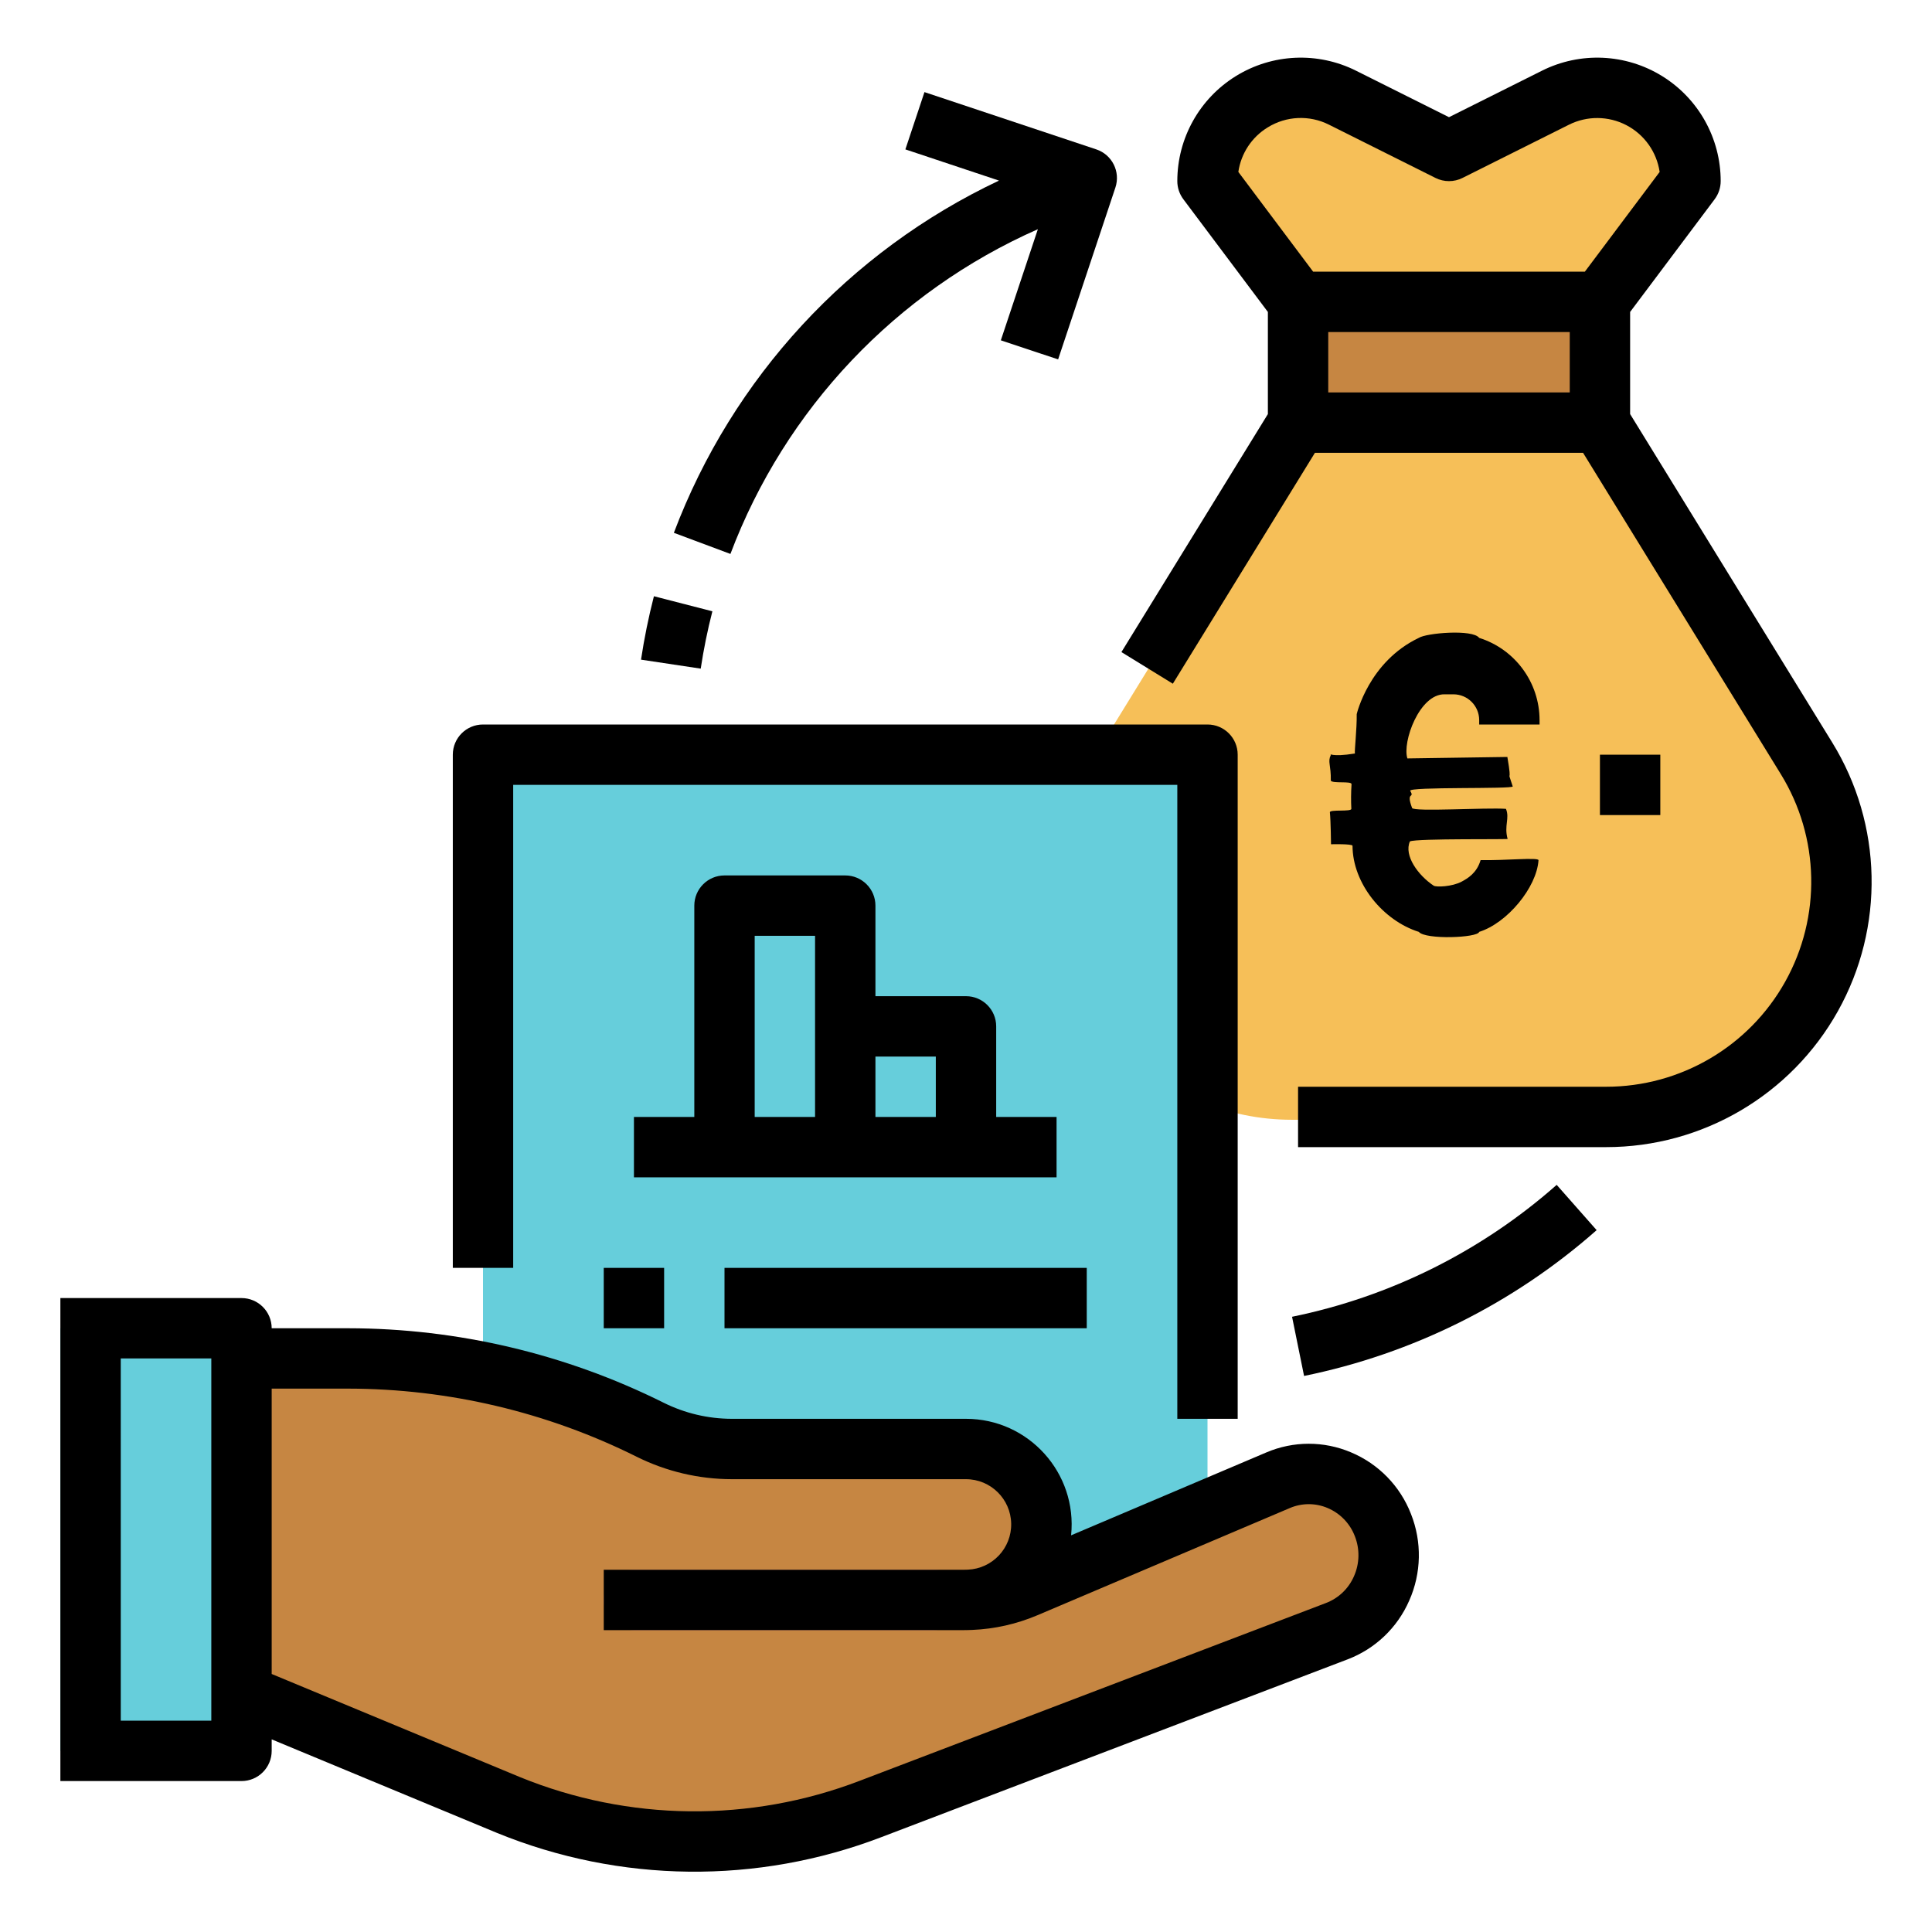
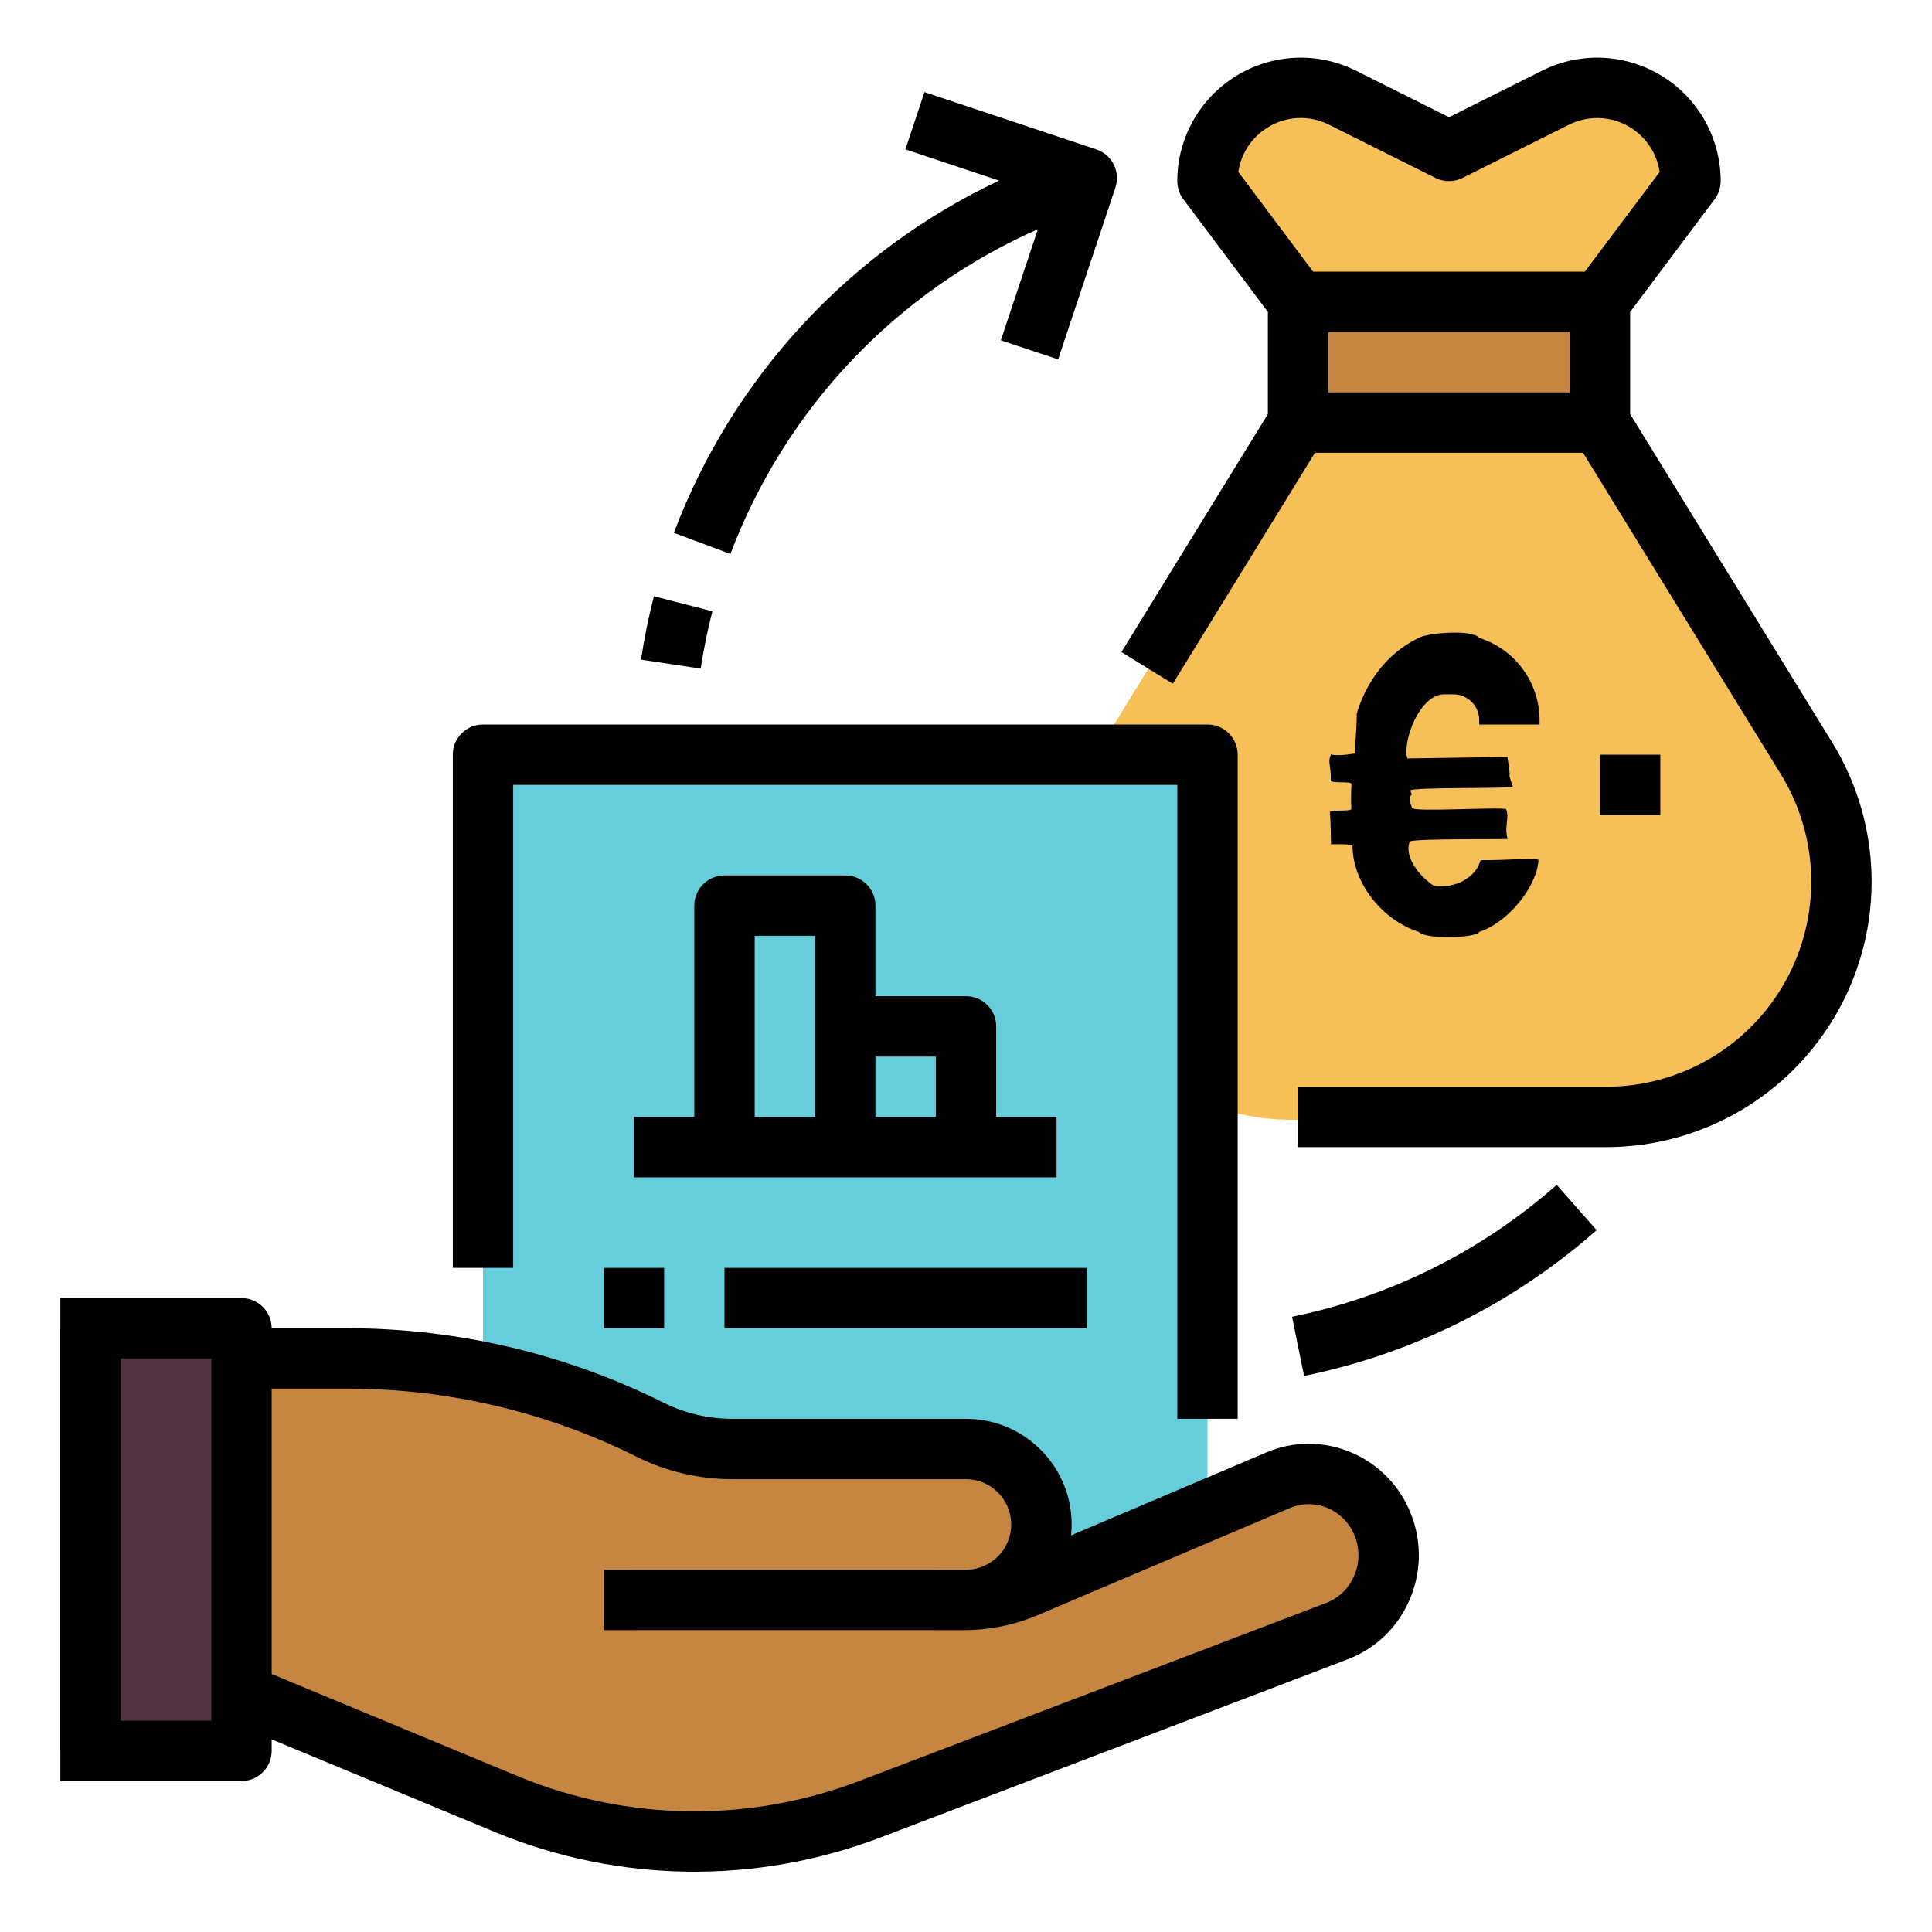
- <svg xmlns="http://www.w3.org/2000/svg" id="svg37" version="1.1" width="512" viewBox="0 0 512 512" height="512">
+ <svg xmlns="http://www.w3.org/2000/svg" height="512" viewBox="0 0 512 512" width="512" version="1.1" id="svg37">
  <defs id="defs41" />
  <g id="Filledotuline">
-     <path style="fill:#f6bf58;fill-opacity:1" id="path2" fill="#eaae48" d="m344 80.753-24-32a24.721 24.721 0 0 1 35.777-22.111l28.223 14.111 28.223-14.111a24.721 24.721 0 0 1 35.777 22.111l-24 32v32l54.751 88.97a62.356 62.356 0 0 1 9.249 32.677 62.352 62.352 0 0 1 -62.352 62.351h-83.3a62.352 62.352 0 0 1 -62.348-62.351 62.356 62.356 0 0 1 9.249-32.678l54.751-88.969z" />
-     <path style="fill:#c68642;fill-opacity:1" id="path4" fill="#b0792c" d="m344 80.753h80v32h-80z" />
-     <path style="fill:#66cedb;fill-opacity:1" id="path6" fill="#85bb40" d="m128 448v-248h192v232z" />
-     <path style="fill:#c68642;fill-opacity:1" id="path8" fill="#f8caa8" d="m64 360h28.278a178.893 178.893 0 0 1 80.006 18.887 48.44 48.44 0 0 0 21.66 5.113h62.056a20 20 0 0 1 20 20 20 20 0 0 1 -20 20h-.493a41.742 41.742 0 0 0 16.311-3.319l66.883-28.4a21.04 21.04 0 0 1 27.78 11.868 21.624 21.624 0 0 1 -12.215 28.131l-123.582 47.12a130.744 130.744 0 0 1 -95.943-1.06l-70.741-29.375-32-.965v-88z" />
-     <path style="fill:#66cedb;fill-opacity:1" id="path10" fill="#0093b9" d="m16 352h48v112h-48z" />
-     <rect id="rect12" y="416" x="160" width="95.507" rx="8" height="16" fill="#e99180" />
-     <path id="path14" d="m136 208h176v168h16v-176a8 8 0 0 0 -8-8h-192a8 8 0 0 0 -8 8v136h16z" />
-     <path id="path16" d="m280 296h-16v-24a8 8 0 0 0 -8-8h-24v-24a8 8 0 0 0 -8-8h-32a8 8 0 0 0 -8 8v56h-16v16h112zm-32-16v16h-16v-16zm-48-32h16v48h-16z" />
-     <path id="path18" d="m 358.013,384.88 c -7.174,-3.04 -15.276,-3.026 -22.439,0.038 l -51.721,21.961 C 285.551,390.367 272.599,376.008 256,376 h -62.056 c -6.276,-0.008 -12.465,-1.469 -18.082,-4.269 C 149.898,358.788 121.289,352.034 92.278,352 H 72 c 0,-4.418 -3.582,-8 -8,-8 H 16 v 16 96 L 32.003,456.07 32,360 h 24 v 96 H 16 v 16 h 48 c 4.418,0 8,-3.582 8,-8 v -3.05 l 59.728,24.8 c 32.56,13.293 68.96,13.696 101.806,1.125 l 123.582,-47.123 c 7.319,-2.781 13.209,-8.394 16.339,-15.571 3.24,-7.279 3.409,-15.557 0.47,-22.963 -2.862,-7.383 -8.607,-13.282 -15.912,-16.338 z m 0.805,32.84 c -1.413,3.261 -4.081,5.815 -7.4,7.086 l -123.585,47.123 c -29.043,11.12 -61.228,10.771 -90.023,-0.975 L 72,443.624 V 368 h 20.278 c 26.527,0.031 52.687,6.207 76.428,18.042 7.84,3.908 16.478,5.947 25.238,5.958 H 256 c 6.525,0.009 11.846,5.233 11.974,11.756 0.129,6.524 -4.982,11.953 -11.501,12.22 -0.322,0.009 -0.643,0.024 -0.966,0.024 H 160 v 16 h 95.507 c 0.165,0 0.328,-0.011 0.493,-0.012 V 432 c 0.558,0 1.111,-0.021 1.661,-0.053 5.949,-0.248 11.804,-1.57 17.283,-3.9 l 66.877,-28.4 c 3.191,-1.364 6.8,-1.37 9.995,-0.015 3.319,1.397 5.926,4.085 7.22,7.446 1.362,3.432 1.283,7.268 -0.218,10.642 z" />
-     <path id="path20" d="m485.564 196.777-53.564-87.041v-27.069l22.4-29.867a8 8 0 0 0 1.6-4.8 32.722 32.722 0 0 0 -47.355-29.267l-24.645 12.323-24.645-12.323a32.722 32.722 0 0 0 -47.355 29.267 8 8 0 0 0 1.6 4.8l22.4 29.867v27.069l-38.813 63.072 13.626 8.384 37.657-61.192h71.06l52.408 85.162a54.353 54.353 0 0 1 -46.29 82.838h-81.648v16h81.648a70.352 70.352 0 0 0 59.916-107.223zm-149.633-163a16.615 16.615 0 0 1 16.268-.732l28.223 14.111a8 8 0 0 0 7.156 0l28.222-14.112a16.727 16.727 0 0 1 24.025 12.521l-19.825 26.435h-72l-19.826-26.435a16.6 16.6 0 0 1 7.757-11.789zm80.069 70.223h-64v-16h64z" />
-     <path id="path22" d="m 358.171,207.804 c -0.143,2.224 -0.164,4.407 -0.052,6.546 0.044,0.835 -5.77,0.097 -5.685,0.918 0.238,2.299 0.299,8.472 0.299,8.472 0,0 5.534,-0.15 5.7,0.382 0.013,9.974 8.054,19.835 17.567,22.833 1.728,2.115 15.618,1.595 16,0 7.391,-2.318 15.237,-11.729 15.719,-18.989 0.054,-0.82 -9.089,0.121 -15.344,-0.028 -1.01,3.458 -3.47,4.871 -5.009,5.696 -2.577,1.38 -6.783,1.508 -7.426,1.081 -4.131,-2.746 -7.945,-7.994 -6.301,-11.732 1.698,-0.845 27.57,-0.449 25.887,-0.685 -0.968,-3.537 0.605,-5.426 -0.432,-7.943 -5.118,-0.388 -24.469,0.836 -24.873,-0.228 -1.74,-4.592 0.781,-2.377 -0.497,-4.54 -0.678,-1.146 27.411,-0.423 27.164,-1.18 -1.828,-5.59 0.037,0.61 -1.421,-7.807 l -26.495,0.39 C 371.562,196.646 376.168,183.88 382.833,184 h 2.334 c 3.772,0.004 6.829,3.061 6.833,6.833 V 192 h 16 v -1.167 c -0.013,-9.974 -6.487,-18.79 -16,-21.788 -1.731,-2.367 -14.056,-1.284 -16,0 -13.263,6.32 -16.457,20.212 -16.457,20.212 0.057,3.986 -0.62,9.706 -0.48,10.431 -6.471,1.05 -6.641,-0.175 -6.377,0.389 -0.905,1.839 0.072,2.59 -0.008,6.801 0.465,0.826 5.491,0.047 5.494,0.926 z" />
-     <path id="path24" d="m424 200h16v16h-16z" />
-     <path id="path26" d="m160 336h16v16h-16z" />
-     <path id="path28" d="m192 336h96v16h-96z" />
-     <path id="path30" d="m275.047 60.739-9.816 29.448 15.18 5.058 15.179-45.537a8 8 0 0 0 -5.061-10.119l-45.537-15.179-5.058 15.18 24.809 8.269a169.41 169.41 0 0 0 -86.163 93.341l14.988 5.6a153.266 153.266 0 0 1 81.479-86.061z" />
-     <path id="path32" d="m188.788 162-15.494-3.99a167.792 167.792 0 0 0 -3.417 16.806l15.822 2.378a152.1 152.1 0 0 1 3.089-15.194z" />
-     <path id="path34" d="m342.408 348.96 3.184 15.68a167.835 167.835 0 0 0 77.535-38.64l-10.588-12a151.806 151.806 0 0 1 -70.131 34.96z" />
+     <path d="m344 80.753-24-32a24.721 24.721 0 0 1 35.777-22.111l28.223 14.111 28.223-14.111a24.721 24.721 0 0 1 35.777 22.111l-24 32v32l54.751 88.97a62.356 62.356 0 0 1 9.249 32.677 62.352 62.352 0 0 1 -62.352 62.351h-83.3a62.352 62.352 0 0 1 -62.348-62.351 62.356 62.356 0 0 1 9.249-32.678l54.751-88.969z" fill="#eaae48" id="path2" style="fill:#f6bf58;fill-opacity:1" />
+     <path d="m344 80.753h80v32h-80z" fill="#b0792c" id="path4" style="fill:#c68642;fill-opacity:1" />
+     <path d="m128 448v-248h192v232z" fill="#85bb40" id="path6" style="fill:#66cedb;fill-opacity:1" />
+     <path d="m64 360h28.278a178.893 178.893 0 0 1 80.006 18.887 48.44 48.44 0 0 0 21.66 5.113h62.056a20 20 0 0 1 20 20 20 20 0 0 1 -20 20h-.493a41.742 41.742 0 0 0 16.311-3.319l66.883-28.4a21.04 21.04 0 0 1 27.78 11.868 21.624 21.624 0 0 1 -12.215 28.131l-123.582 47.12a130.744 130.744 0 0 1 -95.943-1.06l-70.741-29.375-32-.965v-88z" fill="#f8caa8" id="path8" style="fill:#c68642;fill-opacity:1" />
+     <path d="m16 352h48v112h-48z" fill="#0093b9" id="path10" style="fill:#503441;fill-opacity:1" />
+     <rect fill="#e99180" height="16" rx="8" width="95.507" x="160" y="416" id="rect12" />
+     <path d="m136 208h176v168h16v-176a8 8 0 0 0 -8-8h-192a8 8 0 0 0 -8 8v136h16z" id="path14" />
+     <path d="m280 296h-16v-24a8 8 0 0 0 -8-8h-24v-24a8 8 0 0 0 -8-8h-32a8 8 0 0 0 -8 8v56h-16v16h112zm-32-16v16h-16v-16zm-48-32h16v48h-16z" id="path16" />
+     <path d="m 358.013,384.88 c -7.174,-3.04 -15.276,-3.026 -22.439,0.038 l -51.721,21.961 C 285.551,390.367 272.599,376.008 256,376 h -62.056 c -6.276,-0.008 -12.465,-1.469 -18.082,-4.269 C 149.898,358.788 121.289,352.034 92.278,352 H 72 c 0,-4.418 -3.582,-8 -8,-8 H 16 v 16 96 L 32.003,456.07 32,360 h 24 v 96 H 16 v 16 h 48 c 4.418,0 8,-3.582 8,-8 v -3.05 l 59.728,24.8 c 32.56,13.293 68.96,13.696 101.806,1.125 l 123.582,-47.123 c 7.319,-2.781 13.209,-8.394 16.339,-15.571 3.24,-7.279 3.409,-15.557 0.47,-22.963 -2.862,-7.383 -8.607,-13.282 -15.912,-16.338 z m 0.805,32.84 c -1.413,3.261 -4.081,5.815 -7.4,7.086 l -123.585,47.123 c -29.043,11.12 -61.228,10.771 -90.023,-0.975 L 72,443.624 V 368 h 20.278 c 26.527,0.031 52.687,6.207 76.428,18.042 7.84,3.908 16.478,5.947 25.238,5.958 H 256 c 6.525,0.009 11.846,5.233 11.974,11.756 0.129,6.524 -4.982,11.953 -11.501,12.22 -0.322,0.009 -0.643,0.024 -0.966,0.024 H 160 v 16 h 95.507 c 0.165,0 0.328,-0.011 0.493,-0.012 V 432 c 0.558,0 1.111,-0.021 1.661,-0.053 5.949,-0.248 11.804,-1.57 17.283,-3.9 l 66.877,-28.4 c 3.191,-1.364 6.8,-1.37 9.995,-0.015 3.319,1.397 5.926,4.085 7.22,7.446 1.362,3.432 1.283,7.268 -0.218,10.642 z" id="path18" />
+     <path d="m485.564 196.777-53.564-87.041v-27.069l22.4-29.867a8 8 0 0 0 1.6-4.8 32.722 32.722 0 0 0 -47.355-29.267l-24.645 12.323-24.645-12.323a32.722 32.722 0 0 0 -47.355 29.267 8 8 0 0 0 1.6 4.8l22.4 29.867v27.069l-38.813 63.072 13.626 8.384 37.657-61.192h71.06l52.408 85.162a54.353 54.353 0 0 1 -46.29 82.838h-81.648v16h81.648a70.352 70.352 0 0 0 59.916-107.223zm-149.633-163a16.615 16.615 0 0 1 16.268-.732l28.223 14.111a8 8 0 0 0 7.156 0l28.222-14.112a16.727 16.727 0 0 1 24.025 12.521l-19.825 26.435h-72l-19.826-26.435a16.6 16.6 0 0 1 7.757-11.789zm80.069 70.223h-64v-16h64z" id="path20" />
+     <path d="m 358.171,207.804 c -0.143,2.224 -0.164,4.407 -0.052,6.546 0.044,0.835 -5.77,0.097 -5.685,0.918 0.238,2.299 0.299,8.472 0.299,8.472 0,0 5.534,-0.15 5.7,0.382 0.013,9.974 8.054,19.835 17.567,22.833 1.728,2.115 15.618,1.595 16,0 7.391,-2.318 15.237,-11.729 15.719,-18.989 0.054,-0.82 -9.089,0.121 -15.344,-0.028 -1.01,3.458 -3.47,4.871 -5.009,5.696 -2.577,1.38 -6.783,1.508 -7.426,1.081 -4.131,-2.746 -7.945,-7.994 -6.301,-11.732 1.698,-0.845 27.57,-0.449 25.887,-0.685 -0.968,-3.537 0.605,-5.426 -0.432,-7.943 -5.118,-0.388 -24.469,0.836 -24.873,-0.228 -1.74,-4.592 0.781,-2.377 -0.497,-4.54 -0.678,-1.146 27.411,-0.423 27.164,-1.18 -1.828,-5.59 0.037,0.61 -1.421,-7.807 l -26.495,0.39 C 371.562,196.646 376.168,183.88 382.833,184 h 2.334 c 3.772,0.004 6.829,3.061 6.833,6.833 V 192 h 16 v -1.167 c -0.013,-9.974 -6.487,-18.79 -16,-21.788 -1.731,-2.367 -14.056,-1.284 -16,0 -13.263,6.32 -16.457,20.212 -16.457,20.212 0.057,3.986 -0.62,9.706 -0.48,10.431 -6.471,1.05 -6.641,-0.175 -6.377,0.389 -0.905,1.839 0.072,2.59 -0.008,6.801 0.465,0.826 5.491,0.047 5.494,0.926 z" id="path22" />
+     <path d="m424 200h16v16h-16z" id="path24" />
+     <path d="m160 336h16v16h-16z" id="path26" />
+     <path d="m192 336h96v16h-96z" id="path28" />
+     <path d="m275.047 60.739-9.816 29.448 15.18 5.058 15.179-45.537a8 8 0 0 0 -5.061-10.119l-45.537-15.179-5.058 15.18 24.809 8.269a169.41 169.41 0 0 0 -86.163 93.341l14.988 5.6a153.266 153.266 0 0 1 81.479-86.061z" id="path30" />
+     <path d="m188.788 162-15.494-3.99a167.792 167.792 0 0 0 -3.417 16.806l15.822 2.378a152.1 152.1 0 0 1 3.089-15.194z" id="path32" />
+     <path d="m342.408 348.96 3.184 15.68a167.835 167.835 0 0 0 77.535-38.64l-10.588-12a151.806 151.806 0 0 1 -70.131 34.96z" id="path34" />
  </g>
</svg>
